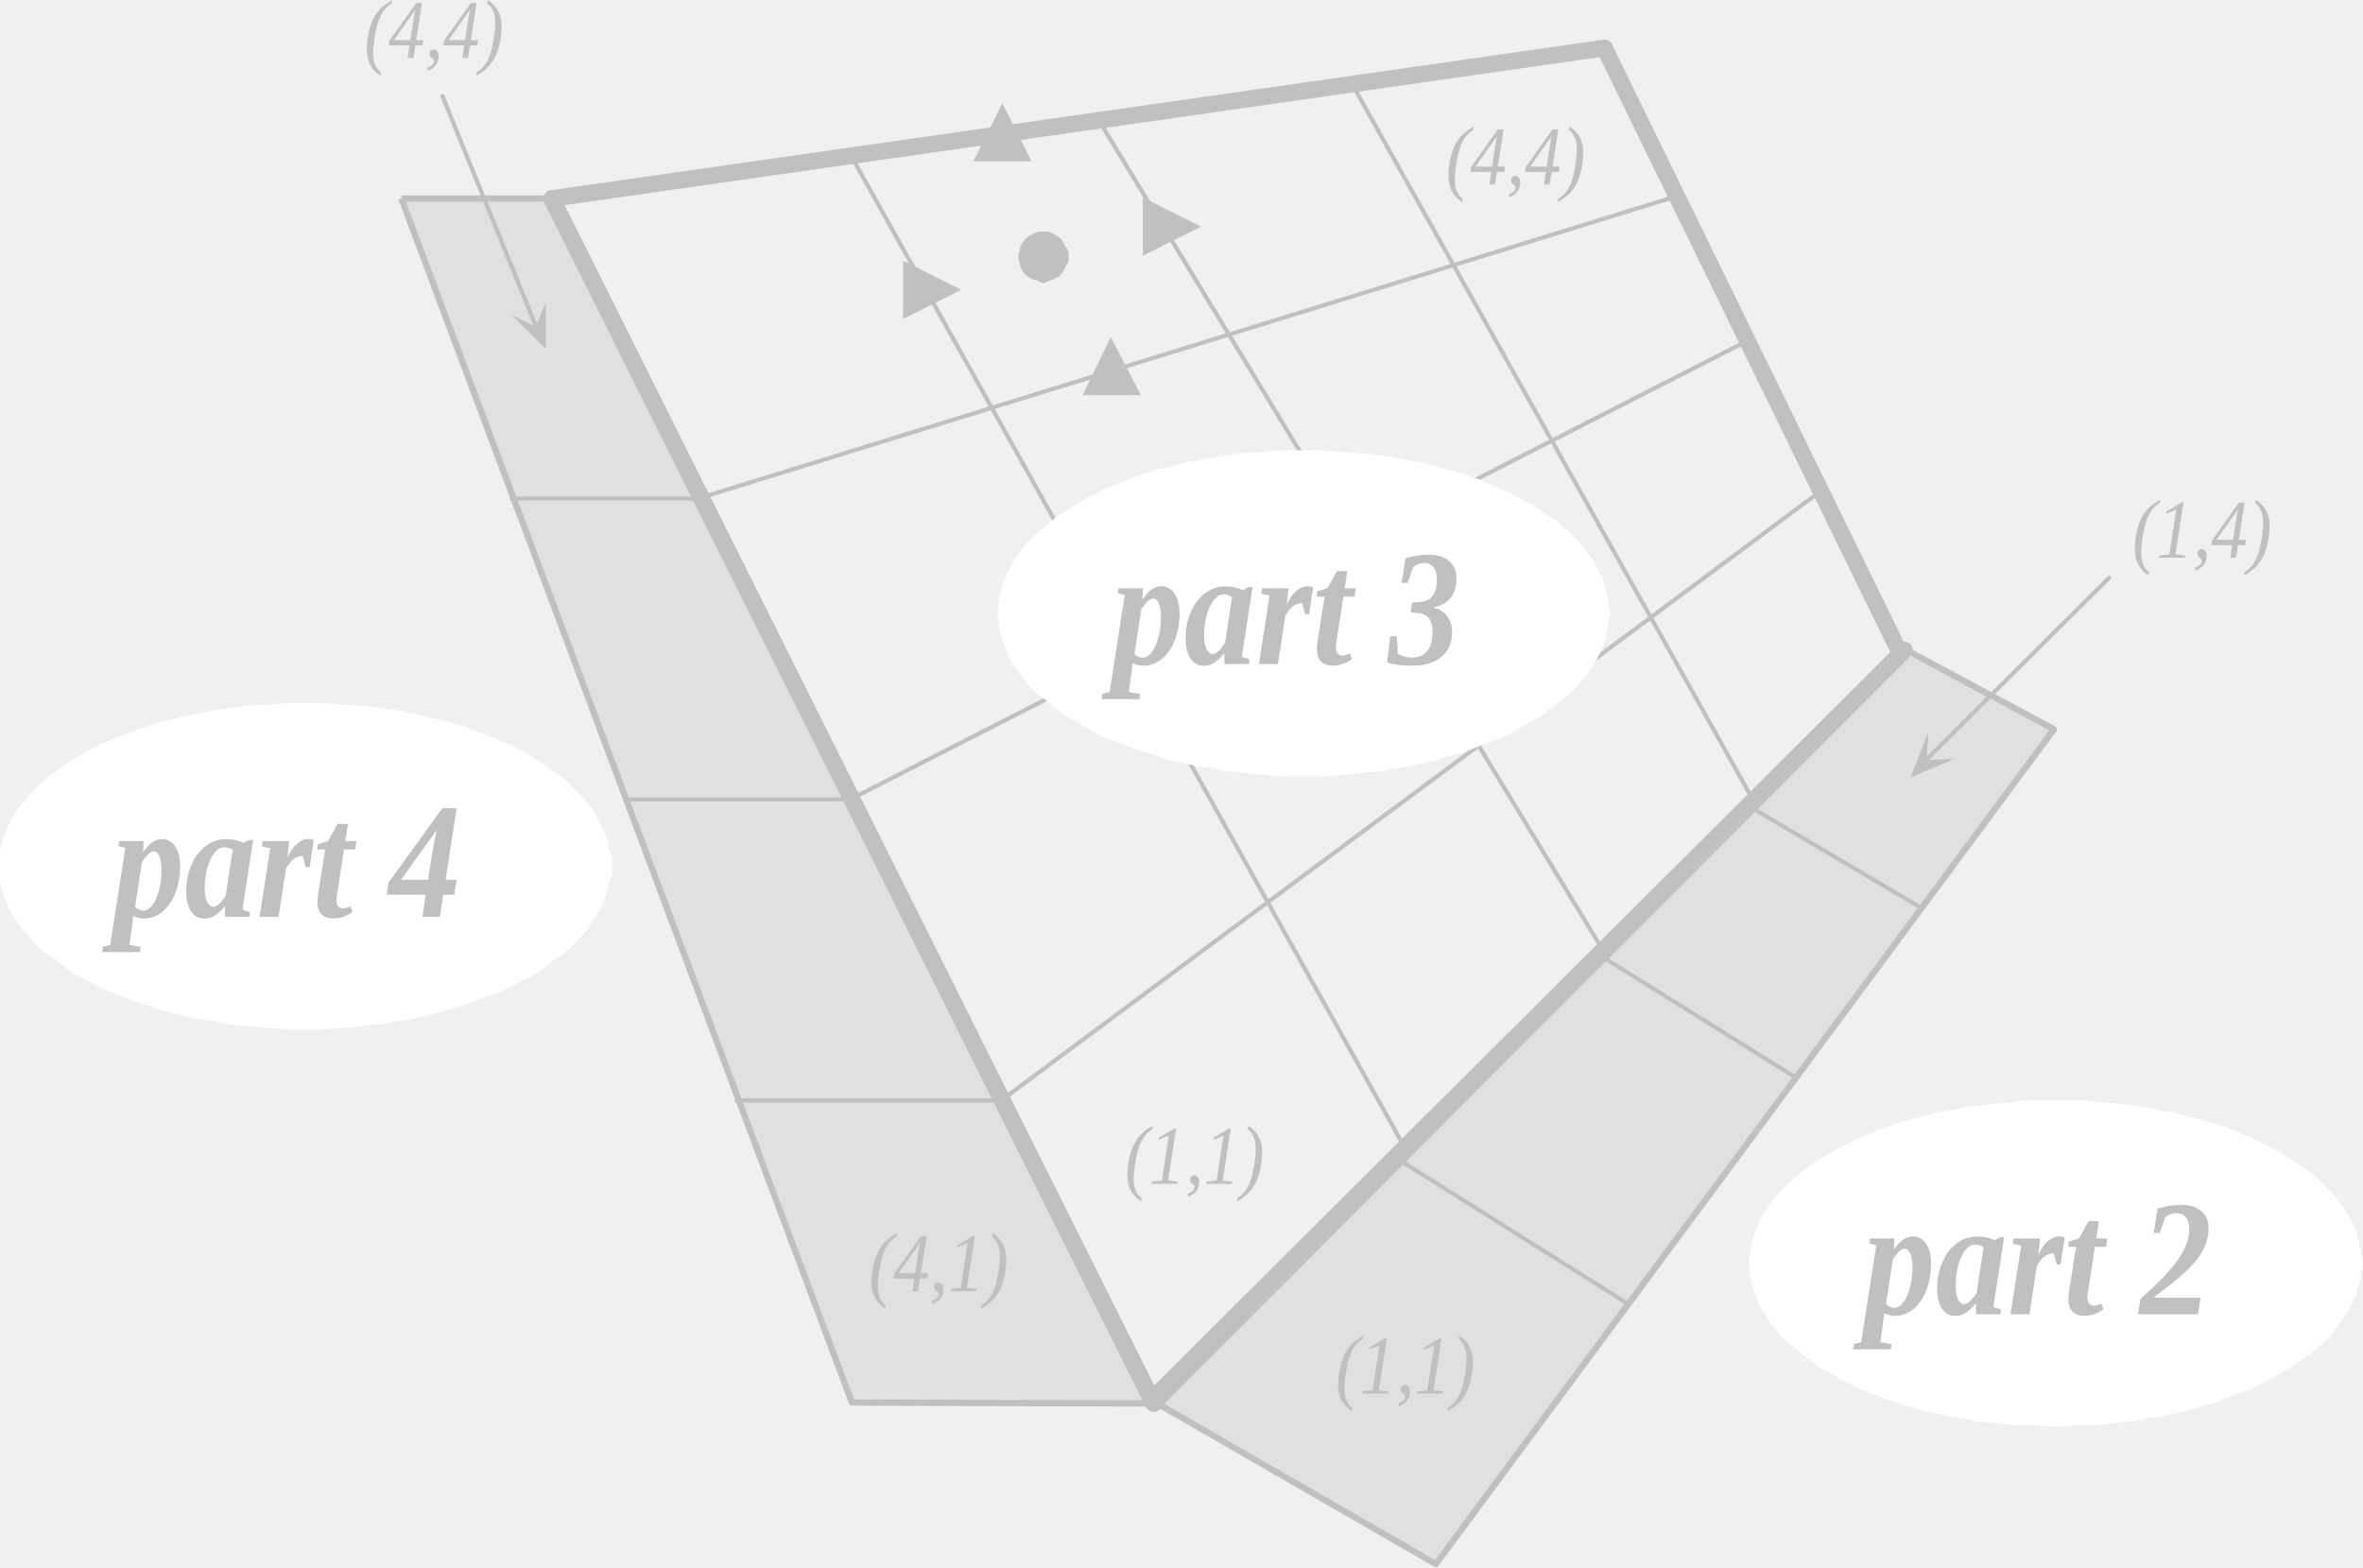
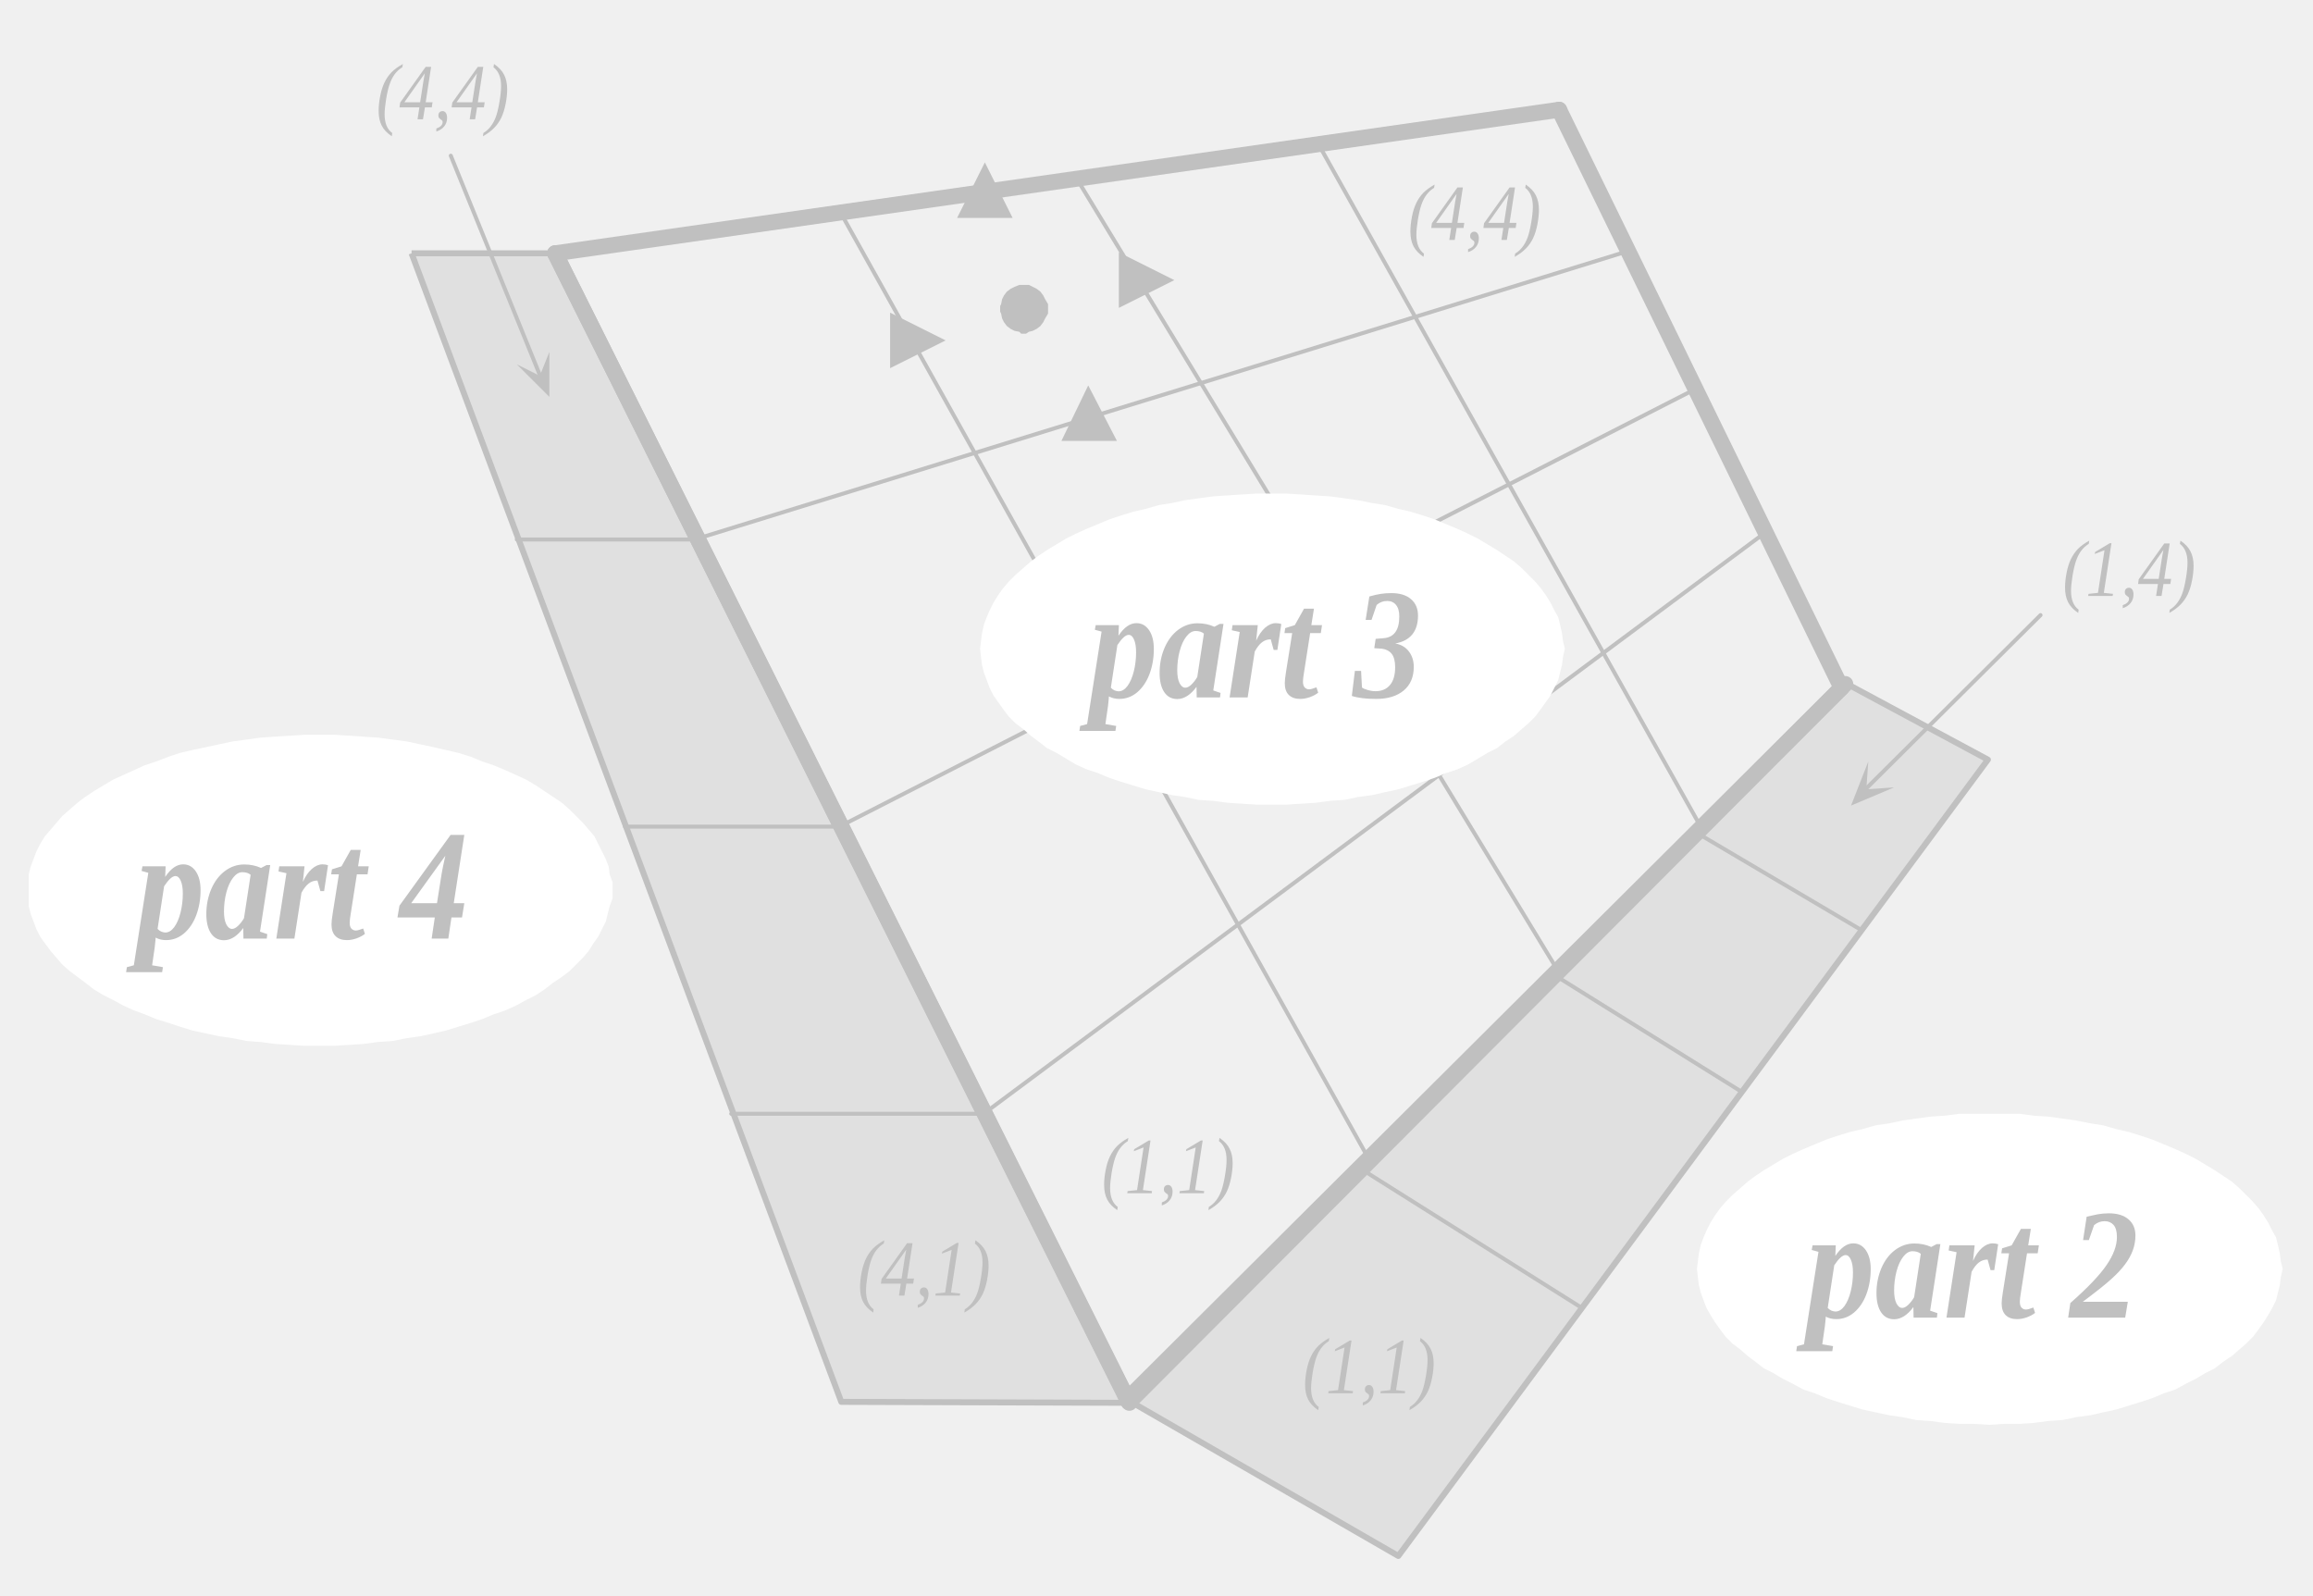
- <svg xmlns="http://www.w3.org/2000/svg" version="1.1" id="svg3788" xml:space="preserve" width="376.8" height="249.924" viewBox="0 0 376.8 249.924">
-   <defs id="defs3792" />
-   <g id="g3796" transform="matrix(1.333333,0,0,-1.333333,-4.799973,255.9778)">
-     <g id="g3798" transform="scale(0.1)">
-       <g id="g3800">
-         <path d="M 516,1682.4 H 696 L 1416,241.2 1054.8,242.4 516,1682.4" style="fill:#e0e0e0;fill-opacity:1;fill-rule:evenodd;stroke:none" id="path3802" />
-         <path d="M 516,1682.4 H 696 L 1416,241.2 1054.8,242.4 516,1682.4" style="fill:none;stroke:#c0c0c0;stroke-width:7.5;stroke-linecap:butt;stroke-linejoin:round;stroke-miterlimit:10;stroke-dasharray:none;stroke-opacity:1" id="path3804" />
-         <path d="m 783.6,963.6 h 270" style="fill:none;stroke:#c0c0c0;stroke-width:5;stroke-linecap:round;stroke-linejoin:round;stroke-miterlimit:10;stroke-dasharray:none;stroke-opacity:1" id="path3806" />
-         <path d="M 648,1323.6 H 873.6" style="fill:none;stroke:#c0c0c0;stroke-width:5;stroke-linecap:round;stroke-linejoin:round;stroke-miterlimit:10;stroke-dasharray:none;stroke-opacity:1" id="path3808" />
-         <path d="m 916.8,603.6 h 315.6" style="fill:none;stroke:#c0c0c0;stroke-width:5;stroke-linecap:round;stroke-linejoin:round;stroke-miterlimit:10;stroke-dasharray:none;stroke-opacity:1" id="path3810" />
-         <path d="m 696,1682.4 718.8,-1440" style="fill:none;stroke:#c0c0c0;stroke-width:20;stroke-linecap:round;stroke-linejoin:round;stroke-miterlimit:10;stroke-dasharray:none;stroke-opacity:1" id="path3812" />
-         <path d="M 696,1682.4 1416,241.2" style="fill:none;stroke:#c0c0c0;stroke-width:20;stroke-linecap:round;stroke-linejoin:round;stroke-miterlimit:10;stroke-dasharray:none;stroke-opacity:1" id="path3814" />
-         <path d="M 1753.2,49.2 1416,243.6 2316,1142.4 2492.4,1047.6 1753.2,49.2" style="fill:#e0e0e0;fill-opacity:1;fill-rule:evenodd;stroke:none" id="path3816" />
-         <path d="M 1753.2,49.2 1416,243.6 2316,1142.4 2492.4,1047.6 1753.2,49.2" style="fill:none;stroke:#c0c0c0;stroke-width:7.5;stroke-linecap:round;stroke-linejoin:round;stroke-miterlimit:10;stroke-dasharray:none;stroke-opacity:1" id="path3818" />
-         <path d="M 1948.8,777.6 2181.6,632.4" style="fill:none;stroke:#c0c0c0;stroke-width:5;stroke-linecap:round;stroke-linejoin:round;stroke-miterlimit:10;stroke-dasharray:none;stroke-opacity:1" id="path3820" />
-         <path d="M 2126.4,956.4 2331.6,835.2" style="fill:none;stroke:#c0c0c0;stroke-width:5;stroke-linecap:round;stroke-linejoin:round;stroke-miterlimit:10;stroke-dasharray:none;stroke-opacity:1" id="path3822" />
-         <path d="M 1705.2,535.2 1983.6,360" style="fill:none;stroke:#c0c0c0;stroke-width:5;stroke-linecap:round;stroke-linejoin:round;stroke-miterlimit:10;stroke-dasharray:none;stroke-opacity:1" id="path3824" />
-         <path d="m 1416,242.4 897.6,900" style="fill:none;stroke:#c0c0c0;stroke-width:20;stroke-linecap:round;stroke-linejoin:round;stroke-miterlimit:10;stroke-dasharray:none;stroke-opacity:1" id="path3826" />
-         <path d="m 1413.6,246 895.2,891.6" style="fill:none;stroke:#c0c0c0;stroke-width:20;stroke-linecap:round;stroke-linejoin:round;stroke-miterlimit:10;stroke-dasharray:none;stroke-opacity:1" id="path3828" />
-         <g id="g3830" transform="scale(10)">
-           <text transform="matrix(0.871795,0,0,-1,163.32,25.32)" style="font-style:italic;font-variant:normal;font-size:10px;font-family:'Times New Roman';-inkscape-font-specification:Times-Italic;writing-mode:lr-tb;fill:#c0c0c0;fill-opacity:1;fill-rule:nonzero;stroke:none" id="text3834">
-             <tspan x="0 3.33 8.33 10.83 15.83 19.16" y="0" id="tspan3832">(1,1)</tspan>
+ <svg xmlns="http://www.w3.org/2000/svg" version="1.1" id="svg1054" xml:space="preserve" width="386.667" height="266.667" viewBox="0 0 386.667 266.667">
+   <defs id="defs1058" />
+   <g id="g1062" transform="matrix(1.333333,0,0,-1.333333,0,266.6667)">
+     <g id="g1064" transform="scale(0.1)">
+       <g id="g1066">
+         <path d="M 516,1682.4 H 696 L 1416,241.2 1054.8,242.4 516,1682.4" style="fill:#e0e0e0;fill-opacity:1;fill-rule:evenodd;stroke:none" id="path1068" />
+         <path d="M 516,1682.4 H 696 L 1416,241.2 1054.8,242.4 516,1682.4" style="fill:none;stroke:#c0c0c0;stroke-width:7.5;stroke-linecap:butt;stroke-linejoin:round;stroke-miterlimit:10;stroke-dasharray:none;stroke-opacity:1" id="path1070" />
+         <path d="m 783.6,963.6 h 270" style="fill:none;stroke:#c0c0c0;stroke-width:5;stroke-linecap:round;stroke-linejoin:round;stroke-miterlimit:10;stroke-dasharray:none;stroke-opacity:1" id="path1072" />
+         <path d="M 648,1323.6 H 873.6" style="fill:none;stroke:#c0c0c0;stroke-width:5;stroke-linecap:round;stroke-linejoin:round;stroke-miterlimit:10;stroke-dasharray:none;stroke-opacity:1" id="path1074" />
+         <path d="m 916.8,603.6 h 315.6" style="fill:none;stroke:#c0c0c0;stroke-width:5;stroke-linecap:round;stroke-linejoin:round;stroke-miterlimit:10;stroke-dasharray:none;stroke-opacity:1" id="path1076" />
+         <path d="m 696,1682.4 718.8,-1440" style="fill:none;stroke:#c0c0c0;stroke-width:20;stroke-linecap:round;stroke-linejoin:round;stroke-miterlimit:10;stroke-dasharray:none;stroke-opacity:1" id="path1078" />
+         <path d="M 696,1682.4 1416,241.2" style="fill:none;stroke:#c0c0c0;stroke-width:20;stroke-linecap:round;stroke-linejoin:round;stroke-miterlimit:10;stroke-dasharray:none;stroke-opacity:1" id="path1080" />
+         <path d="M 1753.2,49.2 1416,243.6 2316,1142.4 2492.4,1047.6 1753.2,49.2" style="fill:#e0e0e0;fill-opacity:1;fill-rule:evenodd;stroke:none" id="path1082" />
+         <path d="M 1753.2,49.2 1416,243.6 2316,1142.4 2492.4,1047.6 1753.2,49.2" style="fill:none;stroke:#c0c0c0;stroke-width:7.5;stroke-linecap:round;stroke-linejoin:round;stroke-miterlimit:10;stroke-dasharray:none;stroke-opacity:1" id="path1084" />
+         <path d="M 1948.8,777.6 2181.6,632.4" style="fill:none;stroke:#c0c0c0;stroke-width:5;stroke-linecap:round;stroke-linejoin:round;stroke-miterlimit:10;stroke-dasharray:none;stroke-opacity:1" id="path1086" />
+         <path d="M 2126.4,956.4 2331.6,835.2" style="fill:none;stroke:#c0c0c0;stroke-width:5;stroke-linecap:round;stroke-linejoin:round;stroke-miterlimit:10;stroke-dasharray:none;stroke-opacity:1" id="path1088" />
+         <path d="M 1705.2,535.2 1983.6,360" style="fill:none;stroke:#c0c0c0;stroke-width:5;stroke-linecap:round;stroke-linejoin:round;stroke-miterlimit:10;stroke-dasharray:none;stroke-opacity:1" id="path1090" />
+         <path d="m 1416,242.4 897.6,900" style="fill:none;stroke:#c0c0c0;stroke-width:20;stroke-linecap:round;stroke-linejoin:round;stroke-miterlimit:10;stroke-dasharray:none;stroke-opacity:1" id="path1092" />
+         <path d="m 1413.6,246 895.2,891.6" style="fill:none;stroke:#c0c0c0;stroke-width:20;stroke-linecap:round;stroke-linejoin:round;stroke-miterlimit:10;stroke-dasharray:none;stroke-opacity:1" id="path1094" />
+         <g id="g1096" transform="scale(10)">
+           <text transform="matrix(0.871795,0,0,-1,163.32,25.32)" style="font-style:italic;font-variant:normal;font-size:10px;font-family:'Times New Roman';-inkscape-font-specification:Times-Italic;writing-mode:lr-tb;fill:#c0c0c0;fill-opacity:1;fill-rule:nonzero;stroke:none" id="text1100">
+             <tspan x="0 3.33 8.33 10.83 15.83 19.16" y="0" id="tspan1098">(1,1)</tspan>
          </text>
        </g>
-         <g id="g3836" transform="scale(10)">
-           <text transform="matrix(0.871795,0,0,-1,258.6,125.28)" style="font-style:italic;font-variant:normal;font-size:10px;font-family:'Times New Roman';-inkscape-font-specification:Times-Italic;writing-mode:lr-tb;fill:#c0c0c0;fill-opacity:1;fill-rule:nonzero;stroke:none" id="text3840">
-             <tspan x="0 3.33 8.33 10.83 15.83 19.16" y="0" id="tspan3838">(1,4)</tspan>
+         <g id="g1102" transform="scale(10)">
+           <text transform="matrix(0.871795,0,0,-1,258.6,125.28)" style="font-style:italic;font-variant:normal;font-size:10px;font-family:'Times New Roman';-inkscape-font-specification:Times-Italic;writing-mode:lr-tb;fill:#c0c0c0;fill-opacity:1;fill-rule:nonzero;stroke:none" id="text1106">
+             <tspan x="0 3.33 8.33 10.83 15.83 19.16" y="0" id="tspan1104">(1,4)</tspan>
          </text>
        </g>
-         <g id="g3842" transform="scale(10)">
-           <text transform="matrix(0.871795,0,0,-1,107.52,37.56)" style="font-style:italic;font-variant:normal;font-size:10px;font-family:'Times New Roman';-inkscape-font-specification:Times-Italic;writing-mode:lr-tb;fill:#c0c0c0;fill-opacity:1;fill-rule:nonzero;stroke:none" id="text3846">
-             <tspan x="0 3.33 8.33 10.83 15.83 19.16" y="0" id="tspan3844">(4,1)</tspan>
+         <g id="g1108" transform="scale(10)">
+           <text transform="matrix(0.871795,0,0,-1,107.52,37.56)" style="font-style:italic;font-variant:normal;font-size:10px;font-family:'Times New Roman';-inkscape-font-specification:Times-Italic;writing-mode:lr-tb;fill:#c0c0c0;fill-opacity:1;fill-rule:nonzero;stroke:none" id="text1112">
+             <tspan x="0 3.33 8.33 10.83 15.83 19.16" y="0" id="tspan1110">(4,1)</tspan>
          </text>
        </g>
-         <g id="g3848" transform="scale(10)">
-           <text transform="matrix(0.871795,0,0,-1,47.16,185.04)" style="font-style:italic;font-variant:normal;font-size:10px;font-family:'Times New Roman';-inkscape-font-specification:Times-Italic;writing-mode:lr-tb;fill:#c0c0c0;fill-opacity:1;fill-rule:nonzero;stroke:none" id="text3852">
-             <tspan x="0 3.33 8.33 10.83 15.83 19.16" y="0" id="tspan3850">(4,4)</tspan>
+         <g id="g1114" transform="scale(10)">
+           <text transform="matrix(0.871795,0,0,-1,47.16,185.04)" style="font-style:italic;font-variant:normal;font-size:10px;font-family:'Times New Roman';-inkscape-font-specification:Times-Italic;writing-mode:lr-tb;fill:#c0c0c0;fill-opacity:1;fill-rule:nonzero;stroke:none" id="text1118">
+             <tspan x="0 3.33 8.33 10.83 15.83 19.16" y="0" id="tspan1116">(4,4)</tspan>
          </text>
        </g>
-         <path d="M 1350,1776 1953.6,782.4" style="fill:none;stroke:#c0c0c0;stroke-width:5;stroke-linecap:round;stroke-linejoin:round;stroke-miterlimit:10;stroke-dasharray:none;stroke-opacity:1" id="path3854" />
-         <path d="M 1652.4,1820.4 2133.6,961.2" style="fill:none;stroke:#c0c0c0;stroke-width:5;stroke-linecap:round;stroke-linejoin:round;stroke-miterlimit:10;stroke-dasharray:none;stroke-opacity:1" id="path3856" />
-         <path d="M 1053.6,1734 1716,547.2" style="fill:none;stroke:#c0c0c0;stroke-width:5;stroke-linecap:round;stroke-linejoin:round;stroke-miterlimit:10;stroke-dasharray:none;stroke-opacity:1" id="path3858" />
-         <path d="m 874.8,1324.8 1165.2,360" style="fill:none;stroke:#c0c0c0;stroke-width:5;stroke-linecap:round;stroke-linejoin:round;stroke-miterlimit:10;stroke-dasharray:none;stroke-opacity:1" id="path3860" />
-         <path d="M 1054.8,964.8 2125.2,1512" style="fill:none;stroke:#c0c0c0;stroke-width:5;stroke-linecap:round;stroke-linejoin:round;stroke-miterlimit:10;stroke-dasharray:none;stroke-opacity:1" id="path3862" />
-         <path d="m 1234.8,604.8 978,727.2" style="fill:none;stroke:#c0c0c0;stroke-width:5;stroke-linecap:round;stroke-linejoin:round;stroke-miterlimit:10;stroke-dasharray:none;stroke-opacity:1" id="path3864" />
-         <path d="m 696,1682.4 1258.8,180" style="fill:none;stroke:#c0c0c0;stroke-width:20;stroke-linecap:round;stroke-linejoin:round;stroke-miterlimit:10;stroke-dasharray:none;stroke-opacity:1" id="path3866" />
-         <path d="m 1954.8,1862.4 354,-724.8" style="fill:none;stroke:#c0c0c0;stroke-width:20;stroke-linecap:round;stroke-linejoin:round;stroke-miterlimit:10;stroke-dasharray:none;stroke-opacity:1" id="path3868" />
-         <g id="g3870" transform="scale(10)">
-           <text transform="matrix(0.871795,0,0,-1,138.12,50.4)" style="font-style:italic;font-variant:normal;font-size:10px;font-family:'Times New Roman';-inkscape-font-specification:Times-Italic;writing-mode:lr-tb;fill:#c0c0c0;fill-opacity:1;fill-rule:nonzero;stroke:none" id="text3874">
-             <tspan x="0 3.33 8.33 10.83 15.83 19.16" y="0" id="tspan3872">(1,1)</tspan>
+         <path d="M 1350,1776 1953.6,782.4" style="fill:none;stroke:#c0c0c0;stroke-width:5;stroke-linecap:round;stroke-linejoin:round;stroke-miterlimit:10;stroke-dasharray:none;stroke-opacity:1" id="path1120" />
+         <path d="M 1652.4,1820.4 2133.6,961.2" style="fill:none;stroke:#c0c0c0;stroke-width:5;stroke-linecap:round;stroke-linejoin:round;stroke-miterlimit:10;stroke-dasharray:none;stroke-opacity:1" id="path1122" />
+         <path d="M 1053.6,1734 1716,547.2" style="fill:none;stroke:#c0c0c0;stroke-width:5;stroke-linecap:round;stroke-linejoin:round;stroke-miterlimit:10;stroke-dasharray:none;stroke-opacity:1" id="path1124" />
+         <path d="m 874.8,1324.8 1165.2,360" style="fill:none;stroke:#c0c0c0;stroke-width:5;stroke-linecap:round;stroke-linejoin:round;stroke-miterlimit:10;stroke-dasharray:none;stroke-opacity:1" id="path1126" />
+         <path d="M 1054.8,964.8 2125.2,1512" style="fill:none;stroke:#c0c0c0;stroke-width:5;stroke-linecap:round;stroke-linejoin:round;stroke-miterlimit:10;stroke-dasharray:none;stroke-opacity:1" id="path1128" />
+         <path d="m 1234.8,604.8 978,727.2" style="fill:none;stroke:#c0c0c0;stroke-width:5;stroke-linecap:round;stroke-linejoin:round;stroke-miterlimit:10;stroke-dasharray:none;stroke-opacity:1" id="path1130" />
+         <path d="m 696,1682.4 1258.8,180" style="fill:none;stroke:#c0c0c0;stroke-width:20;stroke-linecap:round;stroke-linejoin:round;stroke-miterlimit:10;stroke-dasharray:none;stroke-opacity:1" id="path1132" />
+         <path d="m 1954.8,1862.4 354,-724.8" style="fill:none;stroke:#c0c0c0;stroke-width:20;stroke-linecap:round;stroke-linejoin:round;stroke-miterlimit:10;stroke-dasharray:none;stroke-opacity:1" id="path1134" />
+         <g id="g1136" transform="scale(10)">
+           <text transform="matrix(0.871795,0,0,-1,138.12,50.4)" style="font-style:italic;font-variant:normal;font-size:10px;font-family:'Times New Roman';-inkscape-font-specification:Times-Italic;writing-mode:lr-tb;fill:#c0c0c0;fill-opacity:1;fill-rule:nonzero;stroke:none" id="text1140">
+             <tspan x="0 3.33 8.33 10.83 15.83 19.16" y="0" id="tspan1138">(1,1)</tspan>
          </text>
        </g>
-         <g id="g3876" transform="scale(10)">
-           <text transform="matrix(0.871795,0,0,-1,176.52,169.92)" style="font-style:italic;font-variant:normal;font-size:10px;font-family:'Times New Roman';-inkscape-font-specification:Times-Italic;writing-mode:lr-tb;fill:#c0c0c0;fill-opacity:1;fill-rule:nonzero;stroke:none" id="text3880">
-             <tspan x="0 3.33 8.33 10.83 15.83 19.16" y="0" id="tspan3878">(4,4)</tspan>
+         <g id="g1142" transform="scale(10)">
+           <text transform="matrix(0.871795,0,0,-1,176.52,169.92)" style="font-style:italic;font-variant:normal;font-size:10px;font-family:'Times New Roman';-inkscape-font-specification:Times-Italic;writing-mode:lr-tb;fill:#c0c0c0;fill-opacity:1;fill-rule:nonzero;stroke:none" id="text1146">
+             <tspan x="0 3.33 8.33 10.83 15.83 19.16" y="0" id="tspan1144">(4,4)</tspan>
          </text>
        </g>
-         <path d="m 2494.8,603.6 h 37.2 l 18,-2.4 18,-1.2 18,-2.4 16.8,-2.4 18,-3.6 15.6,-2.4 16.8,-4.8 15.6,-3.6 15.6,-4.8 14.4,-4.8 14.4,-6 14.4,-6 13.2,-6 12,-6 12,-7.2 12,-7.2 10.8,-7.2 10.8,-7.2 9.6,-8.4 8.4,-8.4 8.4,-8.4 7.2,-8.4 6,-8.4 6,-9.6 4.8,-9.6 4.8,-8.4 2.4,-9.6 2.4,-10.8 1.2,-9.6 2.4,-9.6 -2.4,-10.8 -1.2,-9.6 -2.4,-9.6 -2.4,-9.6 -4.8,-9.6 -4.8,-8.4 -6,-9.6 -6,-8.4 -7.2,-9.6 -8.4,-8.4 -8.4,-7.2 -9.6,-8.4 -10.8,-7.2 -10.8,-8.4 -12,-6 -12,-7.2 -12,-6 -13.2,-7.2 -14.4,-4.8 -14.4,-6 -14.4,-4.8 -15.6,-4.8 -15.6,-4.8 -16.8,-3.6 -15.6,-3.6 -18,-2.4 -16.8,-3.6 -18,-1.2 -18,-2.4 -18,-1.2 h -19.2 l -18,-1.2 -19.2,1.2 h -19.2 l -18,1.2 -18,2.4 -18,1.2 -16.8,3.6 -16.8,2.4 -16.8,3.6 -16.8,3.6 -15.6,4.8 -15.6,4.8 -14.4,4.8 -14.4,6 -14.4,4.8 -13.2,7.2 -12,6 -12,7.2 -12,6 -10.8,8.4 -9.6,7.2 -9.6,8.4 -9.6,7.2 -8.4,8.4 -7.2,9.6 -6,8.4 -6,9.6 -4.8,8.4 -3.6,9.6 -3.6,9.6 -2.4,9.6 -1.2,9.6 -1.2,10.8 1.2,9.6 1.2,9.6 2.4,10.8 3.6,9.6 3.6,8.4 4.8,9.6 6,9.6 6,8.4 7.2,8.4 8.4,8.4 9.6,8.4 9.6,8.4 9.6,7.2 10.8,7.2 12,7.2 12,7.2 12,6 13.2,6 14.4,6 14.4,6 14.4,4.8 15.6,4.8 15.6,3.6 16.8,4.8 16.8,2.4 16.8,3.6 16.8,2.4 18,2.4 18,1.2 18,2.4 h 38.4" style="fill:#ffffff;fill-opacity:1;fill-rule:evenodd;stroke:none" id="path3882" />
-         <g id="g3884" transform="scale(10)">
-           <text transform="matrix(0.873418,0,0,-1,226.44,34.8)" style="font-style:italic;font-variant:normal;font-weight:bold;font-size:19.75px;font-family:'Times New Roman';-inkscape-font-specification:Times-BoldItalic;writing-mode:lr-tb;fill:#c0c0c0;fill-opacity:1;fill-rule:nonzero;stroke:none" id="text3888">
-             <tspan x="0 9.875 19.75 27.433 32.923 37.861 47.736" y="0" id="tspan3886">part 2</tspan>
+         <path d="m 2494.8,603.6 h 37.2 l 18,-2.4 18,-1.2 18,-2.4 16.8,-2.4 18,-3.6 15.6,-2.4 16.8,-4.8 15.6,-3.6 15.6,-4.8 14.4,-4.8 14.4,-6 14.4,-6 13.2,-6 12,-6 12,-7.2 12,-7.2 10.8,-7.2 10.8,-7.2 9.6,-8.4 8.4,-8.4 8.4,-8.4 7.2,-8.4 6,-8.4 6,-9.6 4.8,-9.6 4.8,-8.4 2.4,-9.6 2.4,-10.8 1.2,-9.6 2.4,-9.6 -2.4,-10.8 -1.2,-9.6 -2.4,-9.6 -2.4,-9.6 -4.8,-9.6 -4.8,-8.4 -6,-9.6 -6,-8.4 -7.2,-9.6 -8.4,-8.4 -8.4,-7.2 -9.6,-8.4 -10.8,-7.2 -10.8,-8.4 -12,-6 -12,-7.2 -12,-6 -13.2,-7.2 -14.4,-4.8 -14.4,-6 -14.4,-4.8 -15.6,-4.8 -15.6,-4.8 -16.8,-3.6 -15.6,-3.6 -18,-2.4 -16.8,-3.6 -18,-1.2 -18,-2.4 -18,-1.2 h -19.2 l -18,-1.2 -19.2,1.2 h -19.2 l -18,1.2 -18,2.4 -18,1.2 -16.8,3.6 -16.8,2.4 -16.8,3.6 -16.8,3.6 -15.6,4.8 -15.6,4.8 -14.4,4.8 -14.4,6 -14.4,4.8 -13.2,7.2 -12,6 -12,7.2 -12,6 -10.8,8.4 -9.6,7.2 -9.6,8.4 -9.6,7.2 -8.4,8.4 -7.2,9.6 -6,8.4 -6,9.6 -4.8,8.4 -3.6,9.6 -3.6,9.6 -2.4,9.6 -1.2,9.6 -1.2,10.8 1.2,9.6 1.2,9.6 2.4,10.8 3.6,9.6 3.6,8.4 4.8,9.6 6,9.6 6,8.4 7.2,8.4 8.4,8.4 9.6,8.4 9.6,8.4 9.6,7.2 10.8,7.2 12,7.2 12,7.2 12,6 13.2,6 14.4,6 14.4,6 14.4,4.8 15.6,4.8 15.6,3.6 16.8,4.8 16.8,2.4 16.8,3.6 16.8,2.4 18,2.4 18,1.2 18,2.4 h 38.4" style="fill:#ffffff;fill-opacity:1;fill-rule:evenodd;stroke:none" id="path1148" />
+         <g id="g1150" transform="scale(10)">
+           <text transform="matrix(0.873418,0,0,-1,226.44,34.8)" style="font-style:italic;font-variant:normal;font-weight:bold;font-size:19.75px;font-family:'Times New Roman';-inkscape-font-specification:Times-BoldItalic;writing-mode:lr-tb;fill:#c0c0c0;fill-opacity:1;fill-rule:nonzero;stroke:none" id="text1154">
+             <tspan x="0 9.875 19.75 27.433 32.923 37.861 47.736" y="0" id="tspan1152">part 2</tspan>
          </text>
        </g>
-         <path d="m 1594.8,1381.2 h 18 l 19.2,-1.2 18,-1.2 18,-1.2 18,-2.4 16.8,-2.4 18,-3.6 15.6,-2.4 16.8,-4.8 15.6,-3.6 15.6,-4.8 14.4,-4.8 14.4,-6 14.4,-6 13.2,-6 12,-6 12,-7.2 12,-7.2 10.8,-7.2 10.8,-7.2 9.6,-8.4 8.4,-8.4 8.4,-8.4 7.2,-8.4 6,-8.4 6,-9.6 4.8,-9.6 4.8,-8.4 2.4,-9.6 2.4,-10.8 1.2,-9.6 2.4,-9.6 -2.4,-10.8 -1.2,-9.6 -2.4,-9.6 -2.4,-9.6 -4.8,-9.6 -4.8,-9.6 -6,-8.4 -6,-8.4 -7.2,-9.6 -8.4,-8.4 -8.4,-7.2 -9.6,-8.4 -10.8,-7.2 -10.8,-8.4 -12,-6 -12,-7.2 -12,-7.2 -13.2,-6 -14.4,-4.8 -14.4,-6 -14.4,-4.8 -15.6,-4.8 -15.6,-4.8 -16.8,-3.6 -15.6,-3.6 -18,-2.4 -16.8,-3.6 -18,-1.2 -18,-2.4 -18,-1.2 -19.2,-1.2 h -37.2 l -19.2,1.2 -18,1.2 -18,2.4 -18,1.2 -16.8,3.6 -16.8,2.4 -15.6,3.6 -16.8,3.6 -15.6,4.8 -15.6,4.8 -14.4,4.8 -14.4,6 -14.4,4.8 -13.2,6 -12,7.2 -12,7.2 -12,6 -10.8,8.4 -9.6,7.2 -9.6,8.4 -9.6,7.2 -8.4,8.4 -7.2,9.6 -6,8.4 -6,8.4 -4.8,9.6 -3.6,9.6 -3.6,9.6 -2.4,9.6 -1.2,9.6 -1.2,10.8 1.2,9.6 1.2,9.6 2.4,10.8 3.6,9.6 3.6,8.4 4.8,9.6 6,9.6 6,8.4 7.2,8.4 8.4,8.4 9.6,8.4 9.6,8.4 9.6,7.2 10.8,7.2 12,7.2 12,7.2 12,6 13.2,6 14.4,6 14.4,6 14.4,4.8 15.6,4.8 15.6,3.6 16.8,4.8 15.6,2.4 16.8,3.6 16.8,2.4 18,2.4 18,1.2 18,1.2 19.2,1.2 h 19.2" style="fill:#ffffff;fill-opacity:1;fill-rule:evenodd;stroke:none" id="path3890" />
-         <g id="g3892" transform="scale(10)">
-           <text transform="matrix(0.873418,0,0,-1,136.56,112.56)" style="font-style:italic;font-variant:normal;font-weight:bold;font-size:19.75px;font-family:'Times New Roman';-inkscape-font-specification:Times-BoldItalic;writing-mode:lr-tb;fill:#c0c0c0;fill-opacity:1;fill-rule:nonzero;stroke:none" id="text3896">
-             <tspan x="0 9.875 19.75 27.433 32.923 37.861 47.736" y="0" id="tspan3894">part 3</tspan>
+         <path d="m 1594.8,1381.2 h 18 l 19.2,-1.2 18,-1.2 18,-1.2 18,-2.4 16.8,-2.4 18,-3.6 15.6,-2.4 16.8,-4.8 15.6,-3.6 15.6,-4.8 14.4,-4.8 14.4,-6 14.4,-6 13.2,-6 12,-6 12,-7.2 12,-7.2 10.8,-7.2 10.8,-7.2 9.6,-8.4 8.4,-8.4 8.4,-8.4 7.2,-8.4 6,-8.4 6,-9.6 4.8,-9.6 4.8,-8.4 2.4,-9.6 2.4,-10.8 1.2,-9.6 2.4,-9.6 -2.4,-10.8 -1.2,-9.6 -2.4,-9.6 -2.4,-9.6 -4.8,-9.6 -4.8,-9.6 -6,-8.4 -6,-8.4 -7.2,-9.6 -8.4,-8.4 -8.4,-7.2 -9.6,-8.4 -10.8,-7.2 -10.8,-8.4 -12,-6 -12,-7.2 -12,-7.2 -13.2,-6 -14.4,-4.8 -14.4,-6 -14.4,-4.8 -15.6,-4.8 -15.6,-4.8 -16.8,-3.6 -15.6,-3.6 -18,-2.4 -16.8,-3.6 -18,-1.2 -18,-2.4 -18,-1.2 -19.2,-1.2 h -37.2 l -19.2,1.2 -18,1.2 -18,2.4 -18,1.2 -16.8,3.6 -16.8,2.4 -15.6,3.6 -16.8,3.6 -15.6,4.8 -15.6,4.8 -14.4,4.8 -14.4,6 -14.4,4.8 -13.2,6 -12,7.2 -12,7.2 -12,6 -10.8,8.4 -9.6,7.2 -9.6,8.4 -9.6,7.2 -8.4,8.4 -7.2,9.6 -6,8.4 -6,8.4 -4.8,9.6 -3.6,9.6 -3.6,9.6 -2.4,9.6 -1.2,9.6 -1.2,10.8 1.2,9.6 1.2,9.6 2.4,10.8 3.6,9.6 3.6,8.4 4.8,9.6 6,9.6 6,8.4 7.2,8.4 8.4,8.4 9.6,8.4 9.6,8.4 9.6,7.2 10.8,7.2 12,7.2 12,7.2 12,6 13.2,6 14.4,6 14.4,6 14.4,4.8 15.6,4.8 15.6,3.6 16.8,4.8 15.6,2.4 16.8,3.6 16.8,2.4 18,2.4 18,1.2 18,1.2 19.2,1.2 h 19.2" style="fill:#ffffff;fill-opacity:1;fill-rule:evenodd;stroke:none" id="path1156" />
+         <g id="g1158" transform="scale(10)">
+           <text transform="matrix(0.873418,0,0,-1,136.56,112.56)" style="font-style:italic;font-variant:normal;font-weight:bold;font-size:19.75px;font-family:'Times New Roman';-inkscape-font-specification:Times-BoldItalic;writing-mode:lr-tb;fill:#c0c0c0;fill-opacity:1;fill-rule:nonzero;stroke:none" id="text1162">
+             <tspan x="0 9.875 19.75 27.433 32.923 37.861 47.736" y="0" id="tspan1160">part 3</tspan>
          </text>
        </g>
-         <path d="m 400.8,1078.8 h 18 l 19.2,-1.2 18,-1.2 18,-1.2 18,-2.4 18,-2.4 16.8,-3.6 16.8,-3.6 15.6,-3.6 15.6,-3.6 15.6,-4.8 14.4,-6 14.4,-4.8 14.4,-6 13.2,-6 13.2,-6 12,-7.2 10.8,-7.2 10.8,-7.2 10.8,-7.2 9.6,-8.4 8.4,-8.4 8.4,-8.4 7.2,-8.4 7.2,-8.4 4.8,-9.6 4.8,-9.6 4.8,-9.6 3.6,-9.6 1.2,-9.6 3.6,-9.6 v -20.4 l -3.6,-9.6 -2.4,-9.6 -2.4,-9.6 -4.8,-9.6 -4.8,-9.6 -6,-8.4 -6,-9.6 -7.2,-8.4 -8.4,-8.4 -8.4,-8.4 -9.6,-7.2 -10.8,-7.2 -10.8,-8.4 -10.8,-7.2 -12,-6 -13.2,-7.2 -13.2,-6 -14.4,-4.8 -14.4,-6 -14.4,-4.8 -15.6,-4.8 -15.6,-4.8 -15.6,-3.6 -16.8,-3.6 -16.8,-2.4 -18,-3.6 -18,-1.2 -18,-2.4 -18,-1.2 -19.2,-1.2 h -37.2 l -18,1.2 -19.2,1.2 -18,2.4 -16.8,1.2 -18,3.6 -16.8,2.4 -16.8,3.6 -16.8,3.6 -15.6,4.8 -14.4,4.8 -15.6,4.8 -14.4,6 -13.2,4.8 -13.2,6 -13.2,7.2 -12,6 -12,7.2 -10.8,8.4 -9.6,7.2 -9.6,7.2 -9.6,8.4 -7.2,8.4 -7.2,8.4 -7.2,9.6 -6,8.4 -4.8,9.6 -3.6,9.6 -3.6,9.6 -2.4,9.6 v 39.6 l 2.4,9.6 3.6,9.6 3.6,9.6 4.8,9.6 6,9.6 7.2,8.4 7.2,8.4 7.2,8.4 9.6,8.4 9.6,8.4 9.6,7.2 10.8,7.2 12,7.2 12,7.2 13.2,6 13.2,6 13.2,6 14.4,4.8 15.6,6 14.4,4.8 15.6,3.6 16.8,3.6 16.8,3.6 16.8,3.6 18,2.4 16.8,2.4 18,1.2 19.2,1.2 18,1.2 h 19.2" style="fill:#ffffff;fill-opacity:1;fill-rule:evenodd;stroke:none" id="path3898" />
-         <g id="g3900" transform="scale(10)">
-           <text transform="matrix(0.873418,0,0,-1,17.04,82.32)" style="font-style:italic;font-variant:normal;font-weight:bold;font-size:19.75px;font-family:'Times New Roman';-inkscape-font-specification:Times-BoldItalic;writing-mode:lr-tb;fill:#c0c0c0;fill-opacity:1;fill-rule:nonzero;stroke:none" id="text3904">
-             <tspan x="0 9.875 19.75 27.433 32.923 37.861 47.736" y="0" id="tspan3902">part 4</tspan>
+         <path d="m 400.8,1078.8 h 18 l 19.2,-1.2 18,-1.2 18,-1.2 18,-2.4 18,-2.4 16.8,-3.6 16.8,-3.6 15.6,-3.6 15.6,-3.6 15.6,-4.8 14.4,-6 14.4,-4.8 14.4,-6 13.2,-6 13.2,-6 12,-7.2 10.8,-7.2 10.8,-7.2 10.8,-7.2 9.6,-8.4 8.4,-8.4 8.4,-8.4 7.2,-8.4 7.2,-8.4 4.8,-9.6 4.8,-9.6 4.8,-9.6 3.6,-9.6 1.2,-9.6 3.6,-9.6 v -20.4 l -3.6,-9.6 -2.4,-9.6 -2.4,-9.6 -4.8,-9.6 -4.8,-9.6 -6,-8.4 -6,-9.6 -7.2,-8.4 -8.4,-8.4 -8.4,-8.4 -9.6,-7.2 -10.8,-7.2 -10.8,-8.4 -10.8,-7.2 -12,-6 -13.2,-7.2 -13.2,-6 -14.4,-4.8 -14.4,-6 -14.4,-4.8 -15.6,-4.8 -15.6,-4.8 -15.6,-3.6 -16.8,-3.6 -16.8,-2.4 -18,-3.6 -18,-1.2 -18,-2.4 -18,-1.2 -19.2,-1.2 h -37.2 l -18,1.2 -19.2,1.2 -18,2.4 -16.8,1.2 -18,3.6 -16.8,2.4 -16.8,3.6 -16.8,3.6 -15.6,4.8 -14.4,4.8 -15.6,4.8 -14.4,6 -13.2,4.8 -13.2,6 -13.2,7.2 -12,6 -12,7.2 -10.8,8.4 -9.6,7.2 -9.6,7.2 -9.6,8.4 -7.2,8.4 -7.2,8.4 -7.2,9.6 -6,8.4 -4.8,9.6 -3.6,9.6 -3.6,9.6 -2.4,9.6 v 39.6 l 2.4,9.6 3.6,9.6 3.6,9.6 4.8,9.6 6,9.6 7.2,8.4 7.2,8.4 7.2,8.4 9.6,8.4 9.6,8.4 9.6,7.2 10.8,7.2 12,7.2 12,7.2 13.2,6 13.2,6 13.2,6 14.4,4.8 15.6,6 14.4,4.8 15.6,3.6 16.8,3.6 16.8,3.6 16.8,3.6 18,2.4 16.8,2.4 18,1.2 19.2,1.2 18,1.2 h 19.2" style="fill:#ffffff;fill-opacity:1;fill-rule:evenodd;stroke:none" id="path1164" />
+         <g id="g1166" transform="scale(10)">
+           <text transform="matrix(0.873418,0,0,-1,17.04,82.32)" style="font-style:italic;font-variant:normal;font-weight:bold;font-size:19.75px;font-family:'Times New Roman';-inkscape-font-specification:Times-BoldItalic;writing-mode:lr-tb;fill:#c0c0c0;fill-opacity:1;fill-rule:nonzero;stroke:none" id="text1170">
+             <tspan x="0 9.875 19.75 27.433 32.923 37.861 47.736" y="0" id="tspan1168">part 4</tspan>
          </text>
        </g>
-         <path d="m 2336.4,1008 222,220.8" style="fill:none;stroke:#c0c0c0;stroke-width:5;stroke-linecap:round;stroke-linejoin:round;stroke-miterlimit:10;stroke-dasharray:none;stroke-opacity:1" id="path3906" />
-         <path d="m 2320.8,990 54,22.8 -34.8,-2.4 2.4,34.8 -21.6,-55.2" style="fill:#c0c0c0;fill-opacity:1;fill-rule:evenodd;stroke:none" id="path3908" />
-         <path d="M 565.2,1804.8 679.2,1524" style="fill:none;stroke:#c0c0c0;stroke-width:5;stroke-linecap:round;stroke-linejoin:round;stroke-miterlimit:10;stroke-dasharray:none;stroke-opacity:1" id="path3910" />
-         <path d="m 688.8,1502.4 v 56.4 l -12,-30 -28.8,14.4 40.8,-40.8" style="fill:#c0c0c0;fill-opacity:1;fill-rule:evenodd;stroke:none" id="path3912" />
-         <path d="m 1284,1642.8 h 6 l 4.8,-2.4 4.8,-2.4 4.8,-3.6 3.6,-4.8 2.4,-4.8 3.6,-6 v -12 l -3.6,-6 -2.4,-4.8 -3.6,-4.8 -4.8,-3.6 -4.8,-2.4 -4.8,-1.2 -3.6,-2.4 h -6 l -2.4,2.4 -6,1.2 -4.8,2.4 -4.8,3.6 -3.6,4.8 -2.4,4.8 -1.2,6 -1.2,2.4 v 7.2 l 1.2,2.4 1.2,6 2.4,4.8 3.6,4.8 4.8,3.6 4.8,2.4 6,2.4 h 6" style="fill:#c0c0c0;fill-opacity:1;fill-rule:evenodd;stroke:none" id="path3914" />
-         <path d="m 1402.8,1614 69.6,34.8 -69.6,34.8 V 1614" style="fill:#c0c0c0;fill-opacity:1;fill-rule:evenodd;stroke:none" id="path3916" />
-         <path d="m 1116,1538.4 69.6,34.8 -69.6,34.8 v -69.6" style="fill:#c0c0c0;fill-opacity:1;fill-rule:evenodd;stroke:none" id="path3918" />
-         <path d="m 1364.4,1516.8 -33.6,-69.6 h 69.6 l -36,69.6" style="fill:#c0c0c0;fill-opacity:1;fill-rule:evenodd;stroke:none" id="path3920" />
-         <path d="m 1234.8,1796.4 -34.8,-69.6 h 69.6 l -34.8,69.6" style="fill:#c0c0c0;fill-opacity:1;fill-rule:evenodd;stroke:none" id="path3922" />
+         <path d="m 2336.4,1008 222,220.8" style="fill:none;stroke:#c0c0c0;stroke-width:5;stroke-linecap:round;stroke-linejoin:round;stroke-miterlimit:10;stroke-dasharray:none;stroke-opacity:1" id="path1172" />
+         <path d="m 2320.8,990 54,22.8 -34.8,-2.4 2.4,34.8 -21.6,-55.2" style="fill:#c0c0c0;fill-opacity:1;fill-rule:evenodd;stroke:none" id="path1174" />
+         <path d="M 565.2,1804.8 679.2,1524" style="fill:none;stroke:#c0c0c0;stroke-width:5;stroke-linecap:round;stroke-linejoin:round;stroke-miterlimit:10;stroke-dasharray:none;stroke-opacity:1" id="path1176" />
+         <path d="m 688.8,1502.4 v 56.4 l -12,-30 -28.8,14.4 40.8,-40.8" style="fill:#c0c0c0;fill-opacity:1;fill-rule:evenodd;stroke:none" id="path1178" />
+         <path d="m 1284,1642.8 h 6 l 4.8,-2.4 4.8,-2.4 4.8,-3.6 3.6,-4.8 2.4,-4.8 3.6,-6 v -12 l -3.6,-6 -2.4,-4.8 -3.6,-4.8 -4.8,-3.6 -4.8,-2.4 -4.8,-1.2 -3.6,-2.4 h -6 l -2.4,2.4 -6,1.2 -4.8,2.4 -4.8,3.6 -3.6,4.8 -2.4,4.8 -1.2,6 -1.2,2.4 v 7.2 l 1.2,2.4 1.2,6 2.4,4.8 3.6,4.8 4.8,3.6 4.8,2.4 6,2.4 h 6" style="fill:#c0c0c0;fill-opacity:1;fill-rule:evenodd;stroke:none" id="path1180" />
+         <path d="m 1402.8,1614 69.6,34.8 -69.6,34.8 V 1614" style="fill:#c0c0c0;fill-opacity:1;fill-rule:evenodd;stroke:none" id="path1182" />
+         <path d="m 1116,1538.4 69.6,34.8 -69.6,34.8 v -69.6" style="fill:#c0c0c0;fill-opacity:1;fill-rule:evenodd;stroke:none" id="path1184" />
+         <path d="m 1364.4,1516.8 -33.6,-69.6 h 69.6 l -36,69.6" style="fill:#c0c0c0;fill-opacity:1;fill-rule:evenodd;stroke:none" id="path1186" />
+         <path d="m 1234.8,1796.4 -34.8,-69.6 h 69.6 l -34.8,69.6" style="fill:#c0c0c0;fill-opacity:1;fill-rule:evenodd;stroke:none" id="path1188" />
      </g>
    </g>
  </g>
</svg>
